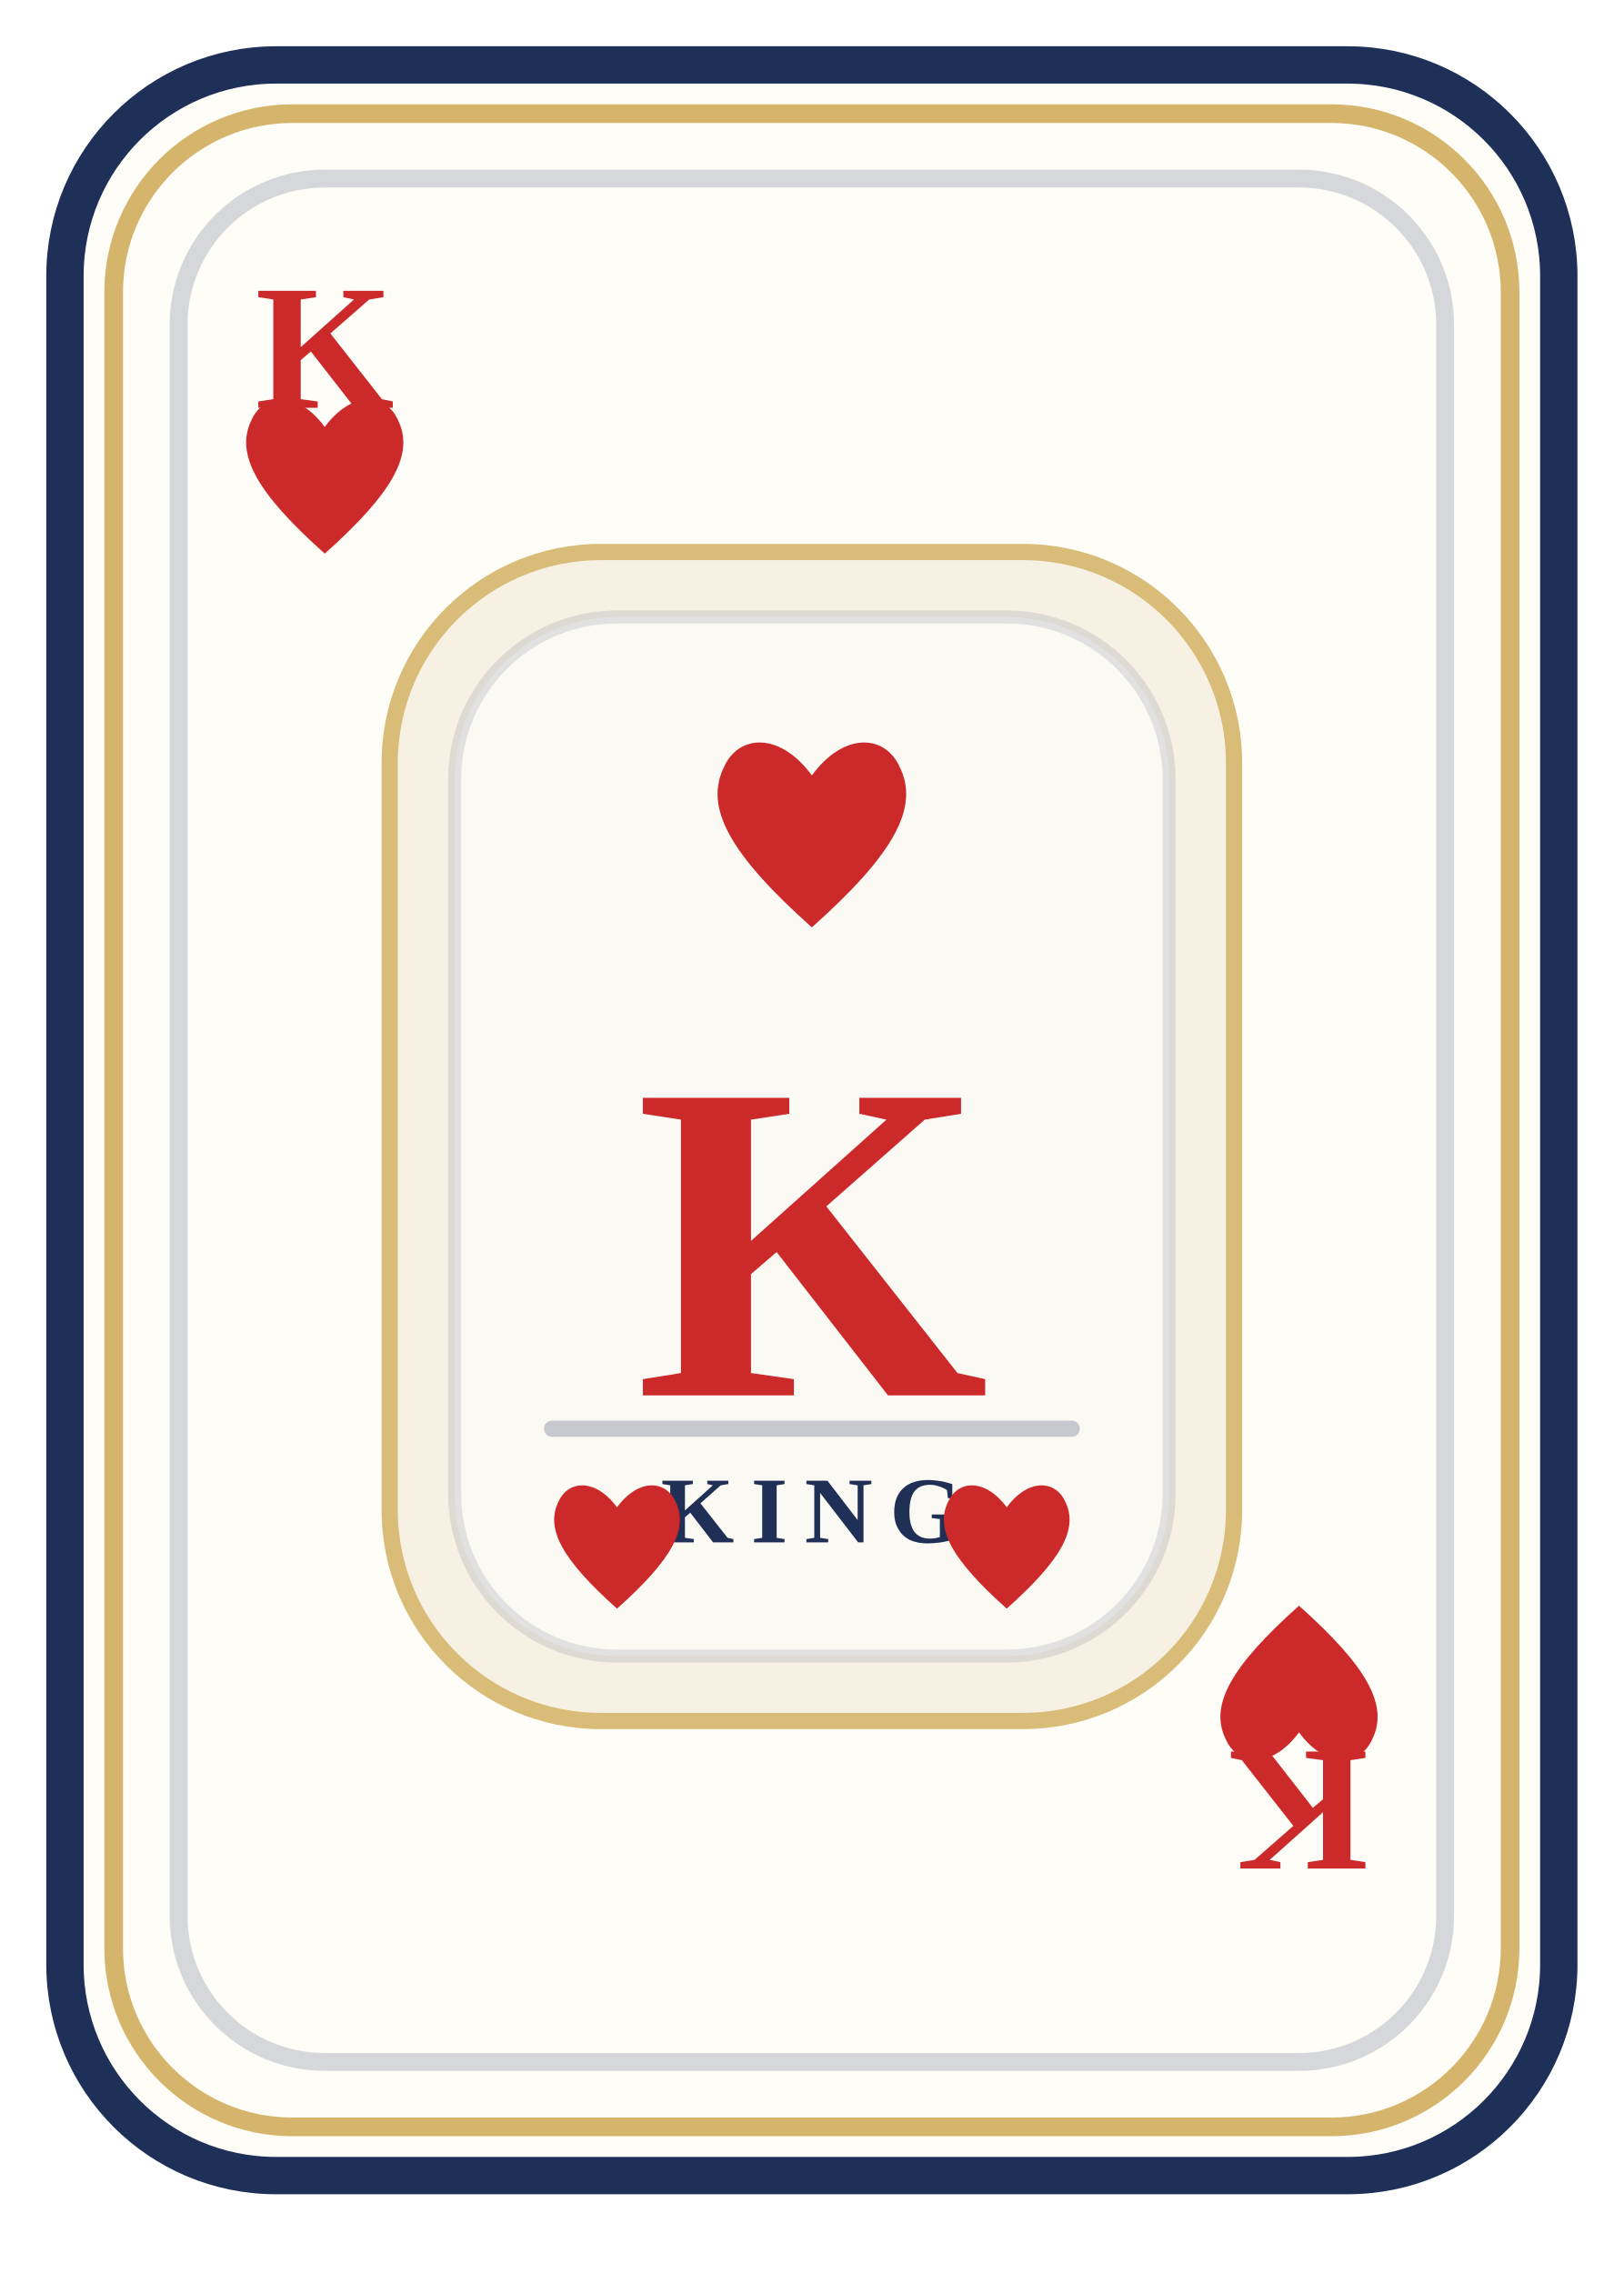
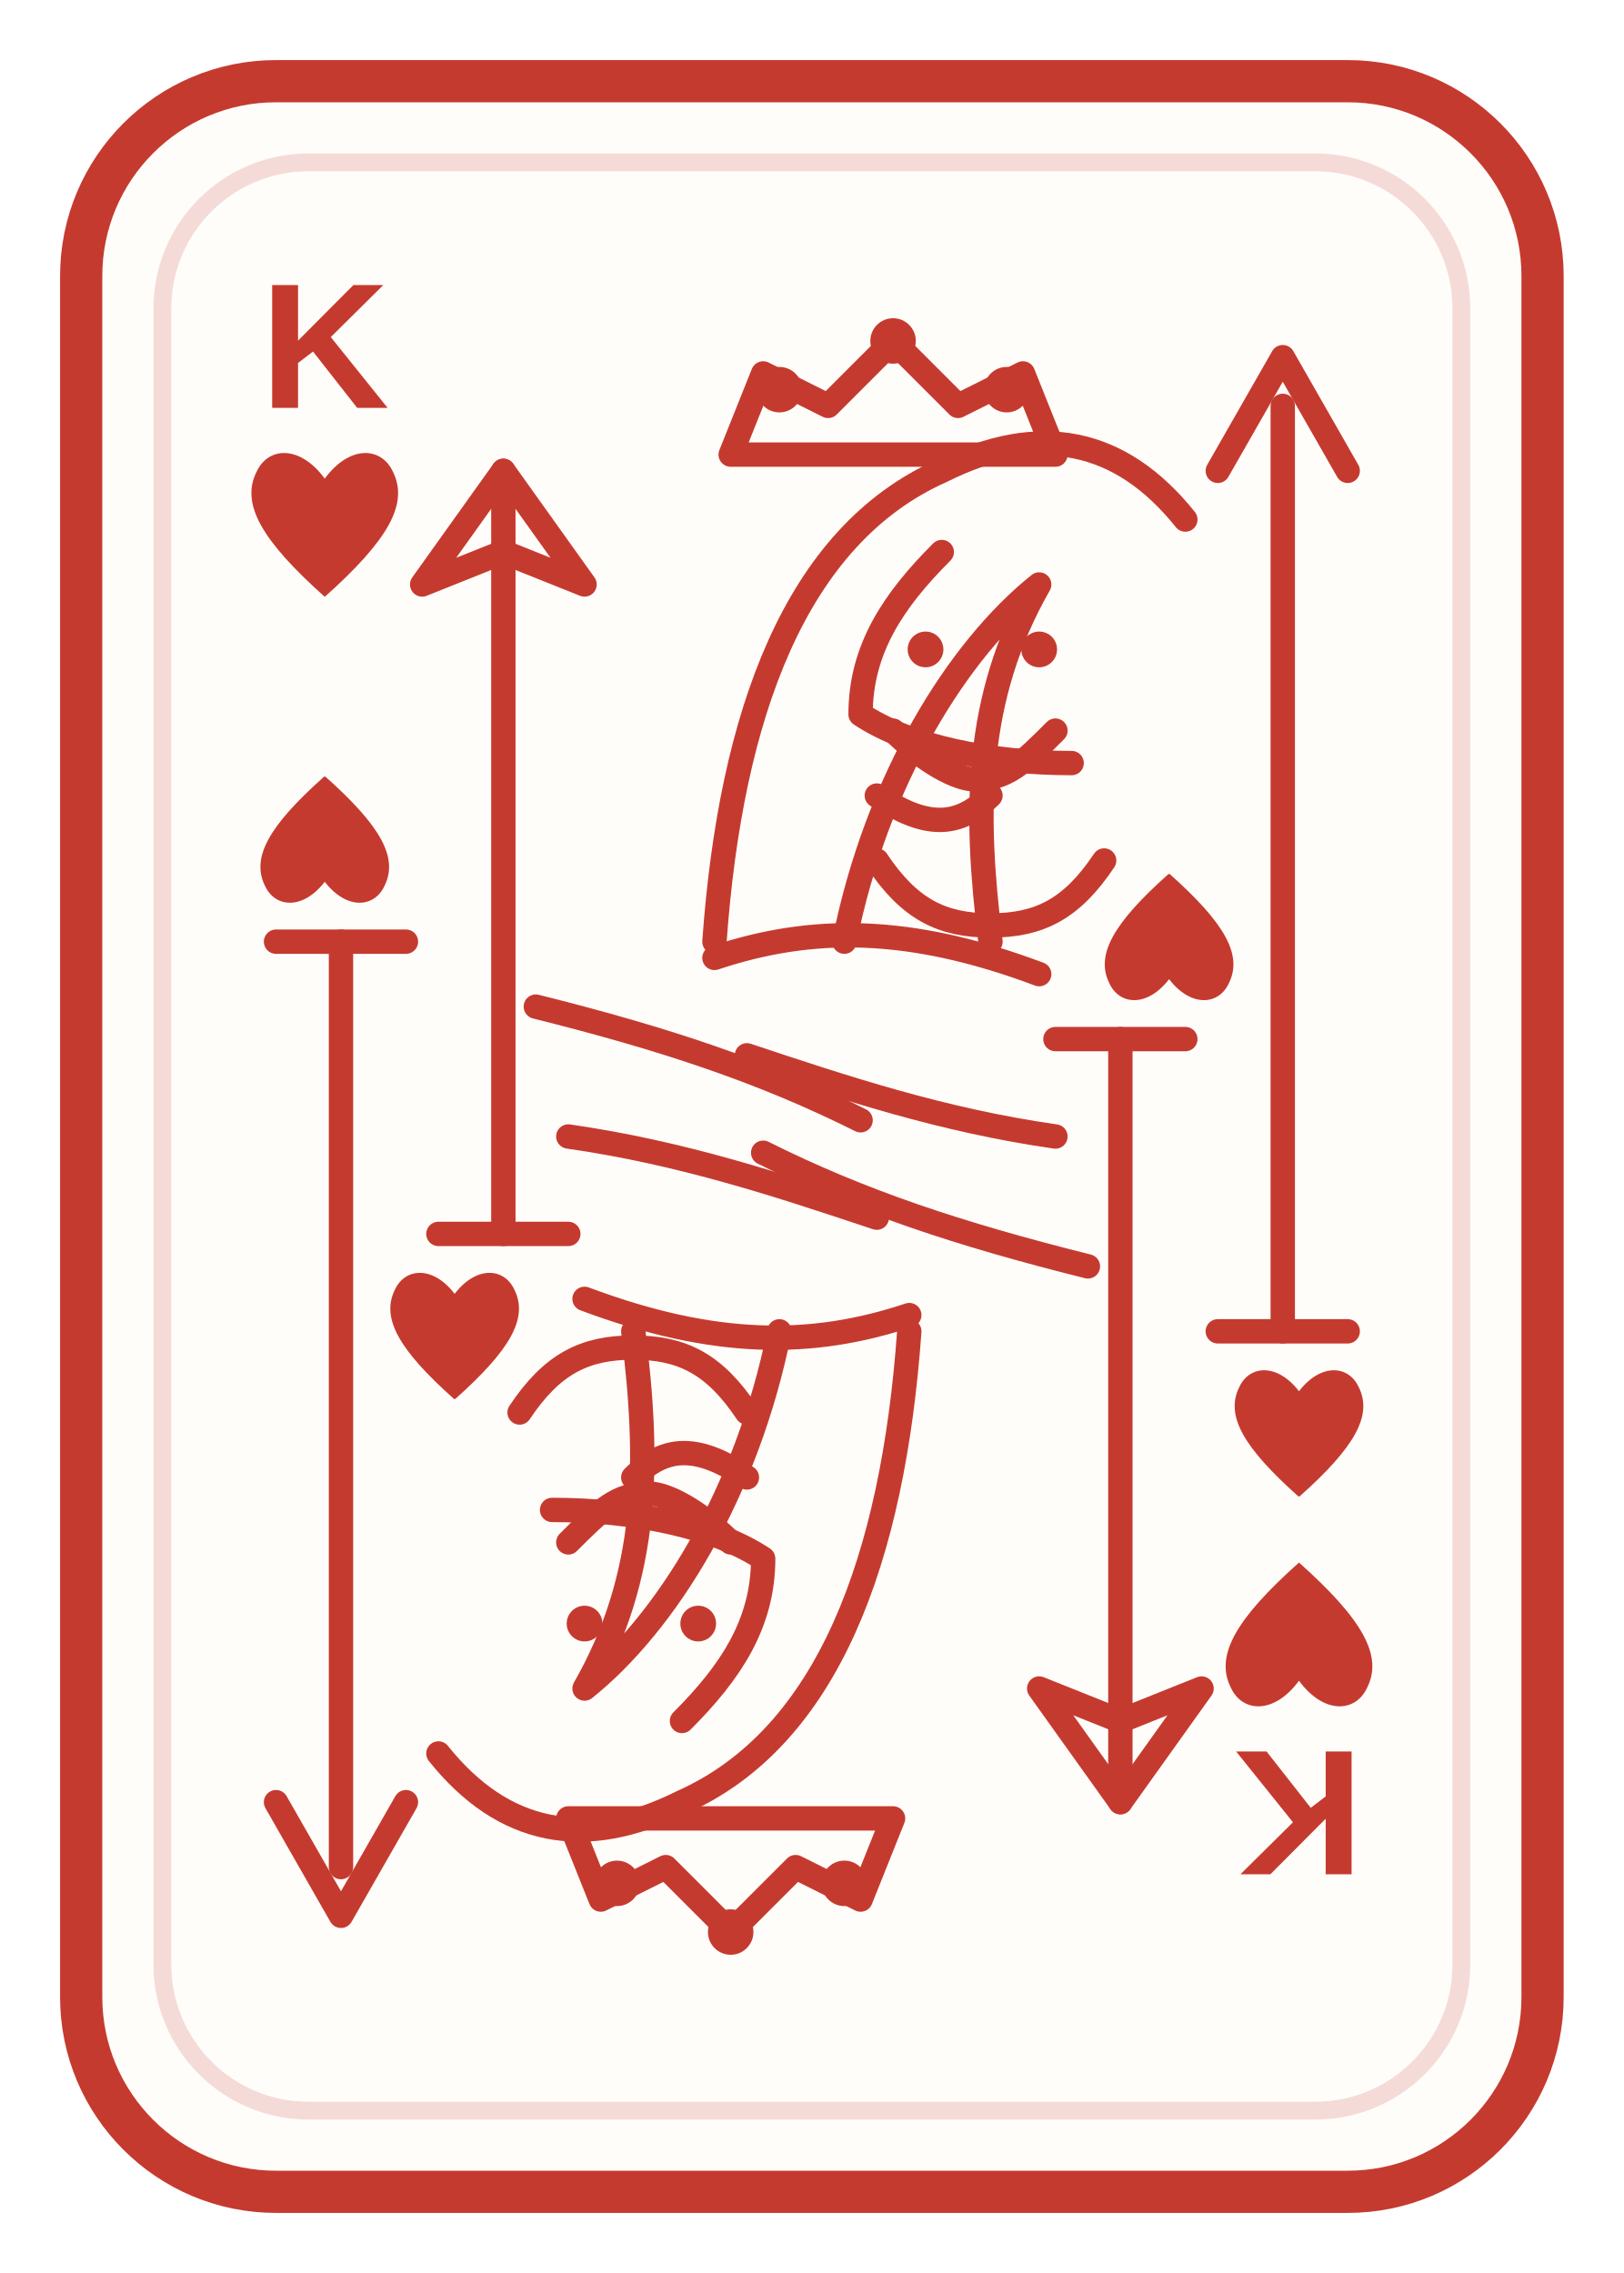
- <svg xmlns="http://www.w3.org/2000/svg" viewBox="0 0 100 140" role="img">
-   <rect x="5" y="6" width="90" height="128" rx="13" fill="rgba(17,17,17,.12)" />
-   <rect x="4" y="4" width="92" height="130" rx="13" fill="#fffdf8" stroke="#1e2f58" stroke-width="2.3" />
-   <rect x="7" y="7" width="86" height="124" rx="11" fill="none" stroke="#d5b56b" stroke-width="1.15" />
-   <rect x="11" y="11" width="78" height="116" rx="9" fill="none" stroke="rgba(30,47,88,.18)" stroke-width="1.1" />
+ <svg xmlns="http://www.w3.org/2000/svg" viewBox="0 0 100 140" role="img" aria-hidden="true">
+   <rect x="5" y="5" width="90" height="130" rx="12" fill="#fffdfa" stroke="#c53a2f" stroke-width="2.6" />
+   <rect x="10" y="10" width="80" height="120" rx="9" fill="none" stroke="#c53a2f" stroke-opacity="0.17" stroke-width="1.1" />
  <g>
-     <text x="20" y="22" text-anchor="middle" dominant-baseline="middle" font-size="11" font-weight="900" fill="#cc2a2a">K</text>
-     <g fill="#cc2a2a">
-       <g transform="translate(20 29) scale(0.15) translate(-50 -50)">
+     <text x="20" y="22" text-anchor="middle" dominant-baseline="middle" font-size="11" font-weight="800" fill="#c53a2f" font-family="Arial, Helvetica, sans-serif">K</text>
+     <g transform="translate(20 32) scale(0.14) translate(-50 -50)" fill="#c53a2f">
+       <path d="M50 84 C22 59 13 43 20 29 C25 18 39 17 50 32 C61 17 75 18 80 29 C87 43 78 59 50 84 Z" />
+     </g>
+   </g>
+   <g transform="rotate(180 80 111)">
+     <text x="80" y="111" text-anchor="middle" dominant-baseline="middle" font-size="11" font-weight="800" fill="#c53a2f" font-family="Arial, Helvetica, sans-serif">K</text>
+     <g transform="translate(80 121) scale(0.14) translate(-50 -50)" fill="#c53a2f">
+       <path d="M50 84 C22 59 13 43 20 29 C25 18 39 17 50 32 C61 17 75 18 80 29 C87 43 78 59 50 84 Z" />
+     </g>
+   </g>
+   <g>
+     <g stroke="#c53a2f" fill="none" stroke-width="1.5" stroke-linecap="round" stroke-linejoin="round">
+       <path d="M44 58 C45 44 49 33 58 29 C64 26 69 27 73 32" />
+       <path d="M52 58 C54 48 59 40 64 36 C60 43 60 50 61 58" />
+       <path d="M58 34 C55 37 53 40 53 44 C56 46 61 47 66 47" />
+       <path d="M45 28 h20 l-2 -5 l-4 2 l-4 -4 l-4 4 l-4 -2 z" />
+       <circle cx="48" cy="24" r="1.4" fill="#c53a2f" stroke="none" />
+       <circle cx="55" cy="21" r="1.4" fill="#c53a2f" stroke="none" />
+       <circle cx="62" cy="24" r="1.4" fill="#c53a2f" stroke="none" />
+       <circle cx="57" cy="40" r="1.1" fill="#c53a2f" stroke="none" />
+       <circle cx="64" cy="40" r="1.1" fill="#c53a2f" stroke="none" />
+       <path d="M55 45 c2 2 4 3 5 3 c2 0 3 -1 5 -3" />
+       <path d="M54 49 c3 2 5 2 7 0" />
+       <path d="M54 53 c2 3 4 4 7 4 c3 0 5 -1 7 -4" />
+       <path d="M44 59 C50 57 56 57 64 60" />
+       <path d="M46 65 C52 67 58 69 65 70" />
+       <path d="M47 71 C53 74 59 76 67 78" />
+       <path d="M31 76 V29" />
+       <path d="M27 76 H35" />
+       <path d="M31 29 l-5 7 l5 -2 l5 2 z" />
+       <g transform="translate(28 82) scale(0.12) translate(-50 -50)" fill="#c53a2f">
+         <path d="M50 84 C22 59 13 43 20 29 C25 18 39 17 50 32 C61 17 75 18 80 29 C87 43 78 59 50 84 Z" />
+       </g>
+       <path d="M79 82 V25" />
+       <path d="M75 29 L79 22 L83 29" />
+       <path d="M75 82 H83" />
+       <g transform="translate(80 88) scale(0.12) translate(-50 -50)" fill="#c53a2f">
        <path d="M50 84 C22 59 13 43 20 29 C25 18 39 17 50 32 C61 17 75 18 80 29 C87 43 78 59 50 84 Z" />
      </g>
    </g>
  </g>
-   <g transform="rotate(180 80 111)">
-     <text x="80" y="111" text-anchor="middle" dominant-baseline="middle" font-size="11" font-weight="900" fill="#cc2a2a">K</text>
-     <g fill="#cc2a2a">
-       <g transform="translate(80 118) scale(0.15) translate(-50 -50)">
+   <g transform="rotate(180 50 70)">
+     <g stroke="#c53a2f" fill="none" stroke-width="1.5" stroke-linecap="round" stroke-linejoin="round">
+       <path d="M44 58 C45 44 49 33 58 29 C64 26 69 27 73 32" />
+       <path d="M52 58 C54 48 59 40 64 36 C60 43 60 50 61 58" />
+       <path d="M58 34 C55 37 53 40 53 44 C56 46 61 47 66 47" />
+       <path d="M45 28 h20 l-2 -5 l-4 2 l-4 -4 l-4 4 l-4 -2 z" />
+       <circle cx="48" cy="24" r="1.4" fill="#c53a2f" stroke="none" />
+       <circle cx="55" cy="21" r="1.4" fill="#c53a2f" stroke="none" />
+       <circle cx="62" cy="24" r="1.4" fill="#c53a2f" stroke="none" />
+       <circle cx="57" cy="40" r="1.1" fill="#c53a2f" stroke="none" />
+       <circle cx="64" cy="40" r="1.1" fill="#c53a2f" stroke="none" />
+       <path d="M55 45 c2 2 4 3 5 3 c2 0 3 -1 5 -3" />
+       <path d="M54 49 c3 2 5 2 7 0" />
+       <path d="M54 53 c2 3 4 4 7 4 c3 0 5 -1 7 -4" />
+       <path d="M44 59 C50 57 56 57 64 60" />
+       <path d="M46 65 C52 67 58 69 65 70" />
+       <path d="M47 71 C53 74 59 76 67 78" />
+       <path d="M31 76 V29" />
+       <path d="M27 76 H35" />
+       <path d="M31 29 l-5 7 l5 -2 l5 2 z" />
+       <g transform="translate(28 82) scale(0.12) translate(-50 -50)" fill="#c53a2f">
+         <path d="M50 84 C22 59 13 43 20 29 C25 18 39 17 50 32 C61 17 75 18 80 29 C87 43 78 59 50 84 Z" />
+       </g>
+       <path d="M79 82 V25" />
+       <path d="M75 29 L79 22 L83 29" />
+       <path d="M75 82 H83" />
+       <g transform="translate(80 88) scale(0.12) translate(-50 -50)" fill="#c53a2f">
        <path d="M50 84 C22 59 13 43 20 29 C25 18 39 17 50 32 C61 17 75 18 80 29 C87 43 78 59 50 84 Z" />
      </g>
    </g>
  </g>
-   <rect x="24" y="34" width="52" height="72" rx="13" fill="#f7f1e4" stroke="#d8bc78" stroke-width="1" />
-   <rect x="28" y="38" width="44" height="64" rx="10" fill="rgba(255,255,255,.55)" stroke="rgba(30,47,88,.12)" stroke-width=".8" />
-   <g fill="#cc2a2a">
-     <g transform="translate(50 51) scale(0.18) translate(-50 -50)">
-       <path d="M50 84 C22 59 13 43 20 29 C25 18 39 17 50 32 C61 17 75 18 80 29 C87 43 78 59 50 84 Z" />
-     </g>
-   </g>
-   <text x="50" y="78" text-anchor="middle" dominant-baseline="middle" font-size="28" font-weight="900" fill="#cc2a2a">K</text>
-   <text x="50" y="95" text-anchor="middle" font-size="5.8" font-weight="900" letter-spacing=".18em" fill="#1f2f56">KING</text>
-   <path d="M34 88 H66" fill="none" stroke="rgba(30,47,88,.24)" stroke-width="1" stroke-linecap="round" />
-   <g fill="#cc2a2a">
-     <g transform="translate(38 95) scale(0.12) translate(-50 -50)">
-       <path d="M50 84 C22 59 13 43 20 29 C25 18 39 17 50 32 C61 17 75 18 80 29 C87 43 78 59 50 84 Z" />
-     </g>
-     <g transform="translate(62 95) scale(0.12) translate(-50 -50)">
-       <path d="M50 84 C22 59 13 43 20 29 C25 18 39 17 50 32 C61 17 75 18 80 29 C87 43 78 59 50 84 Z" />
-     </g>
-   </g>
</svg>
